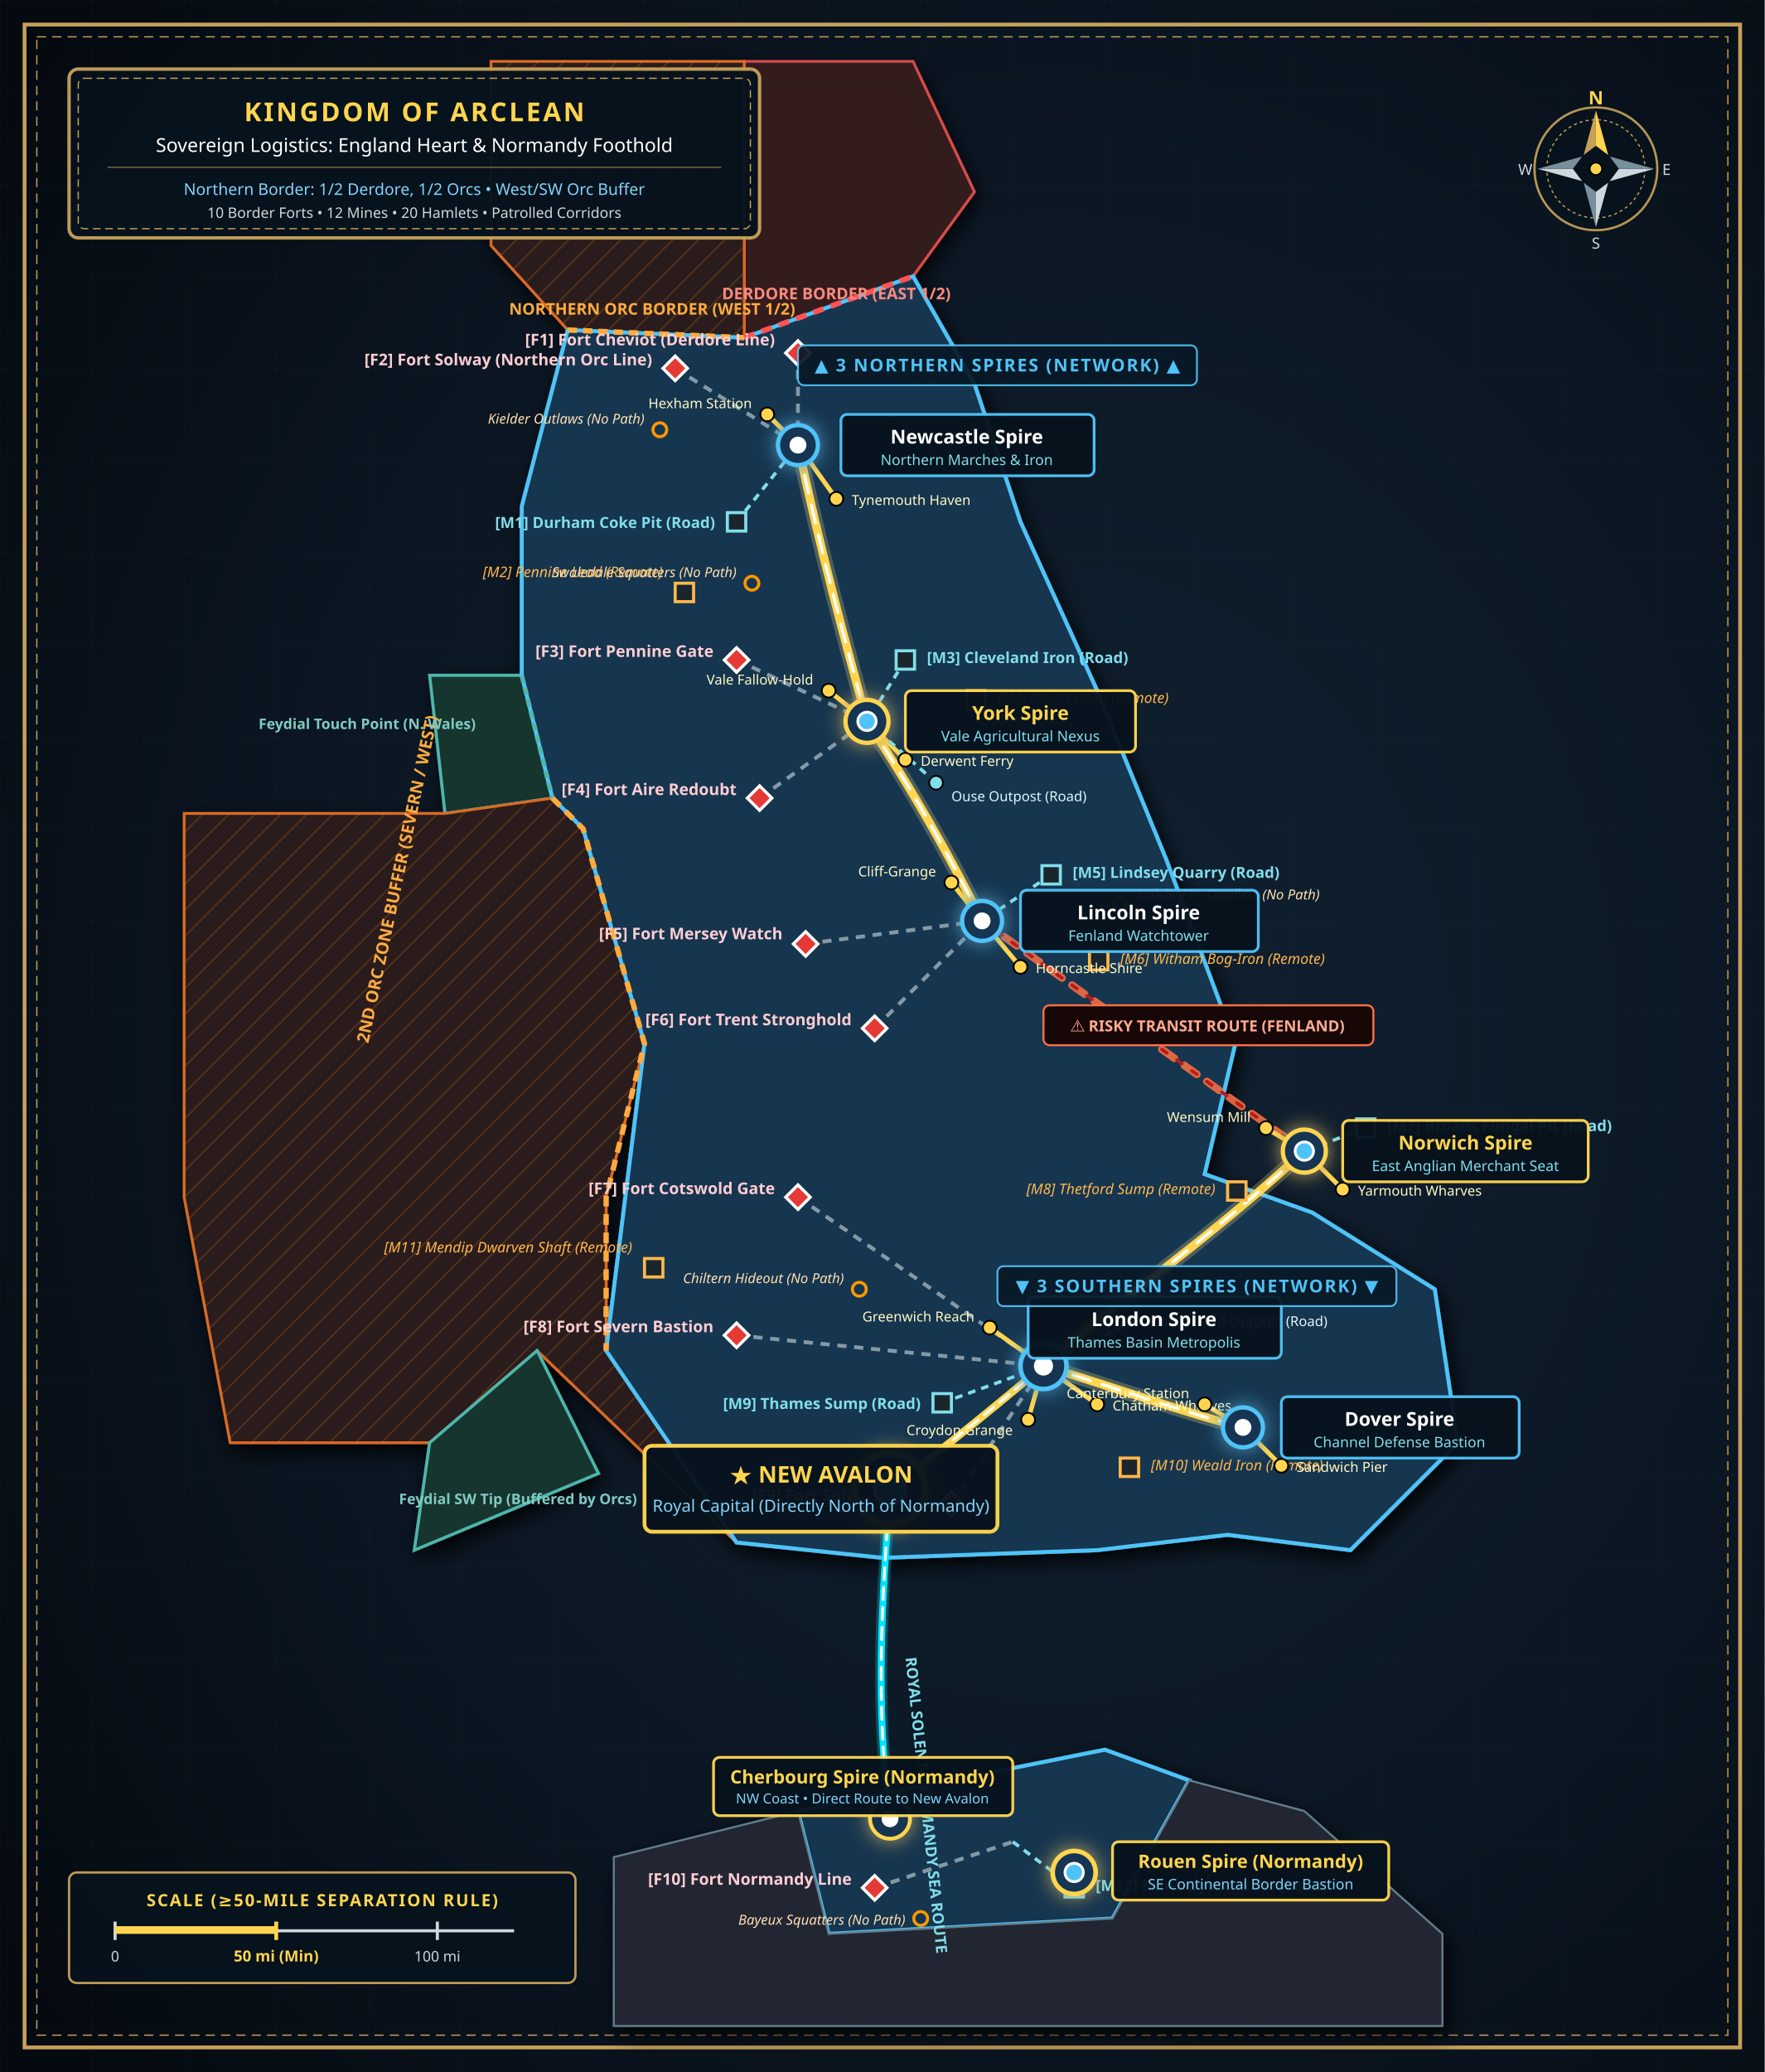
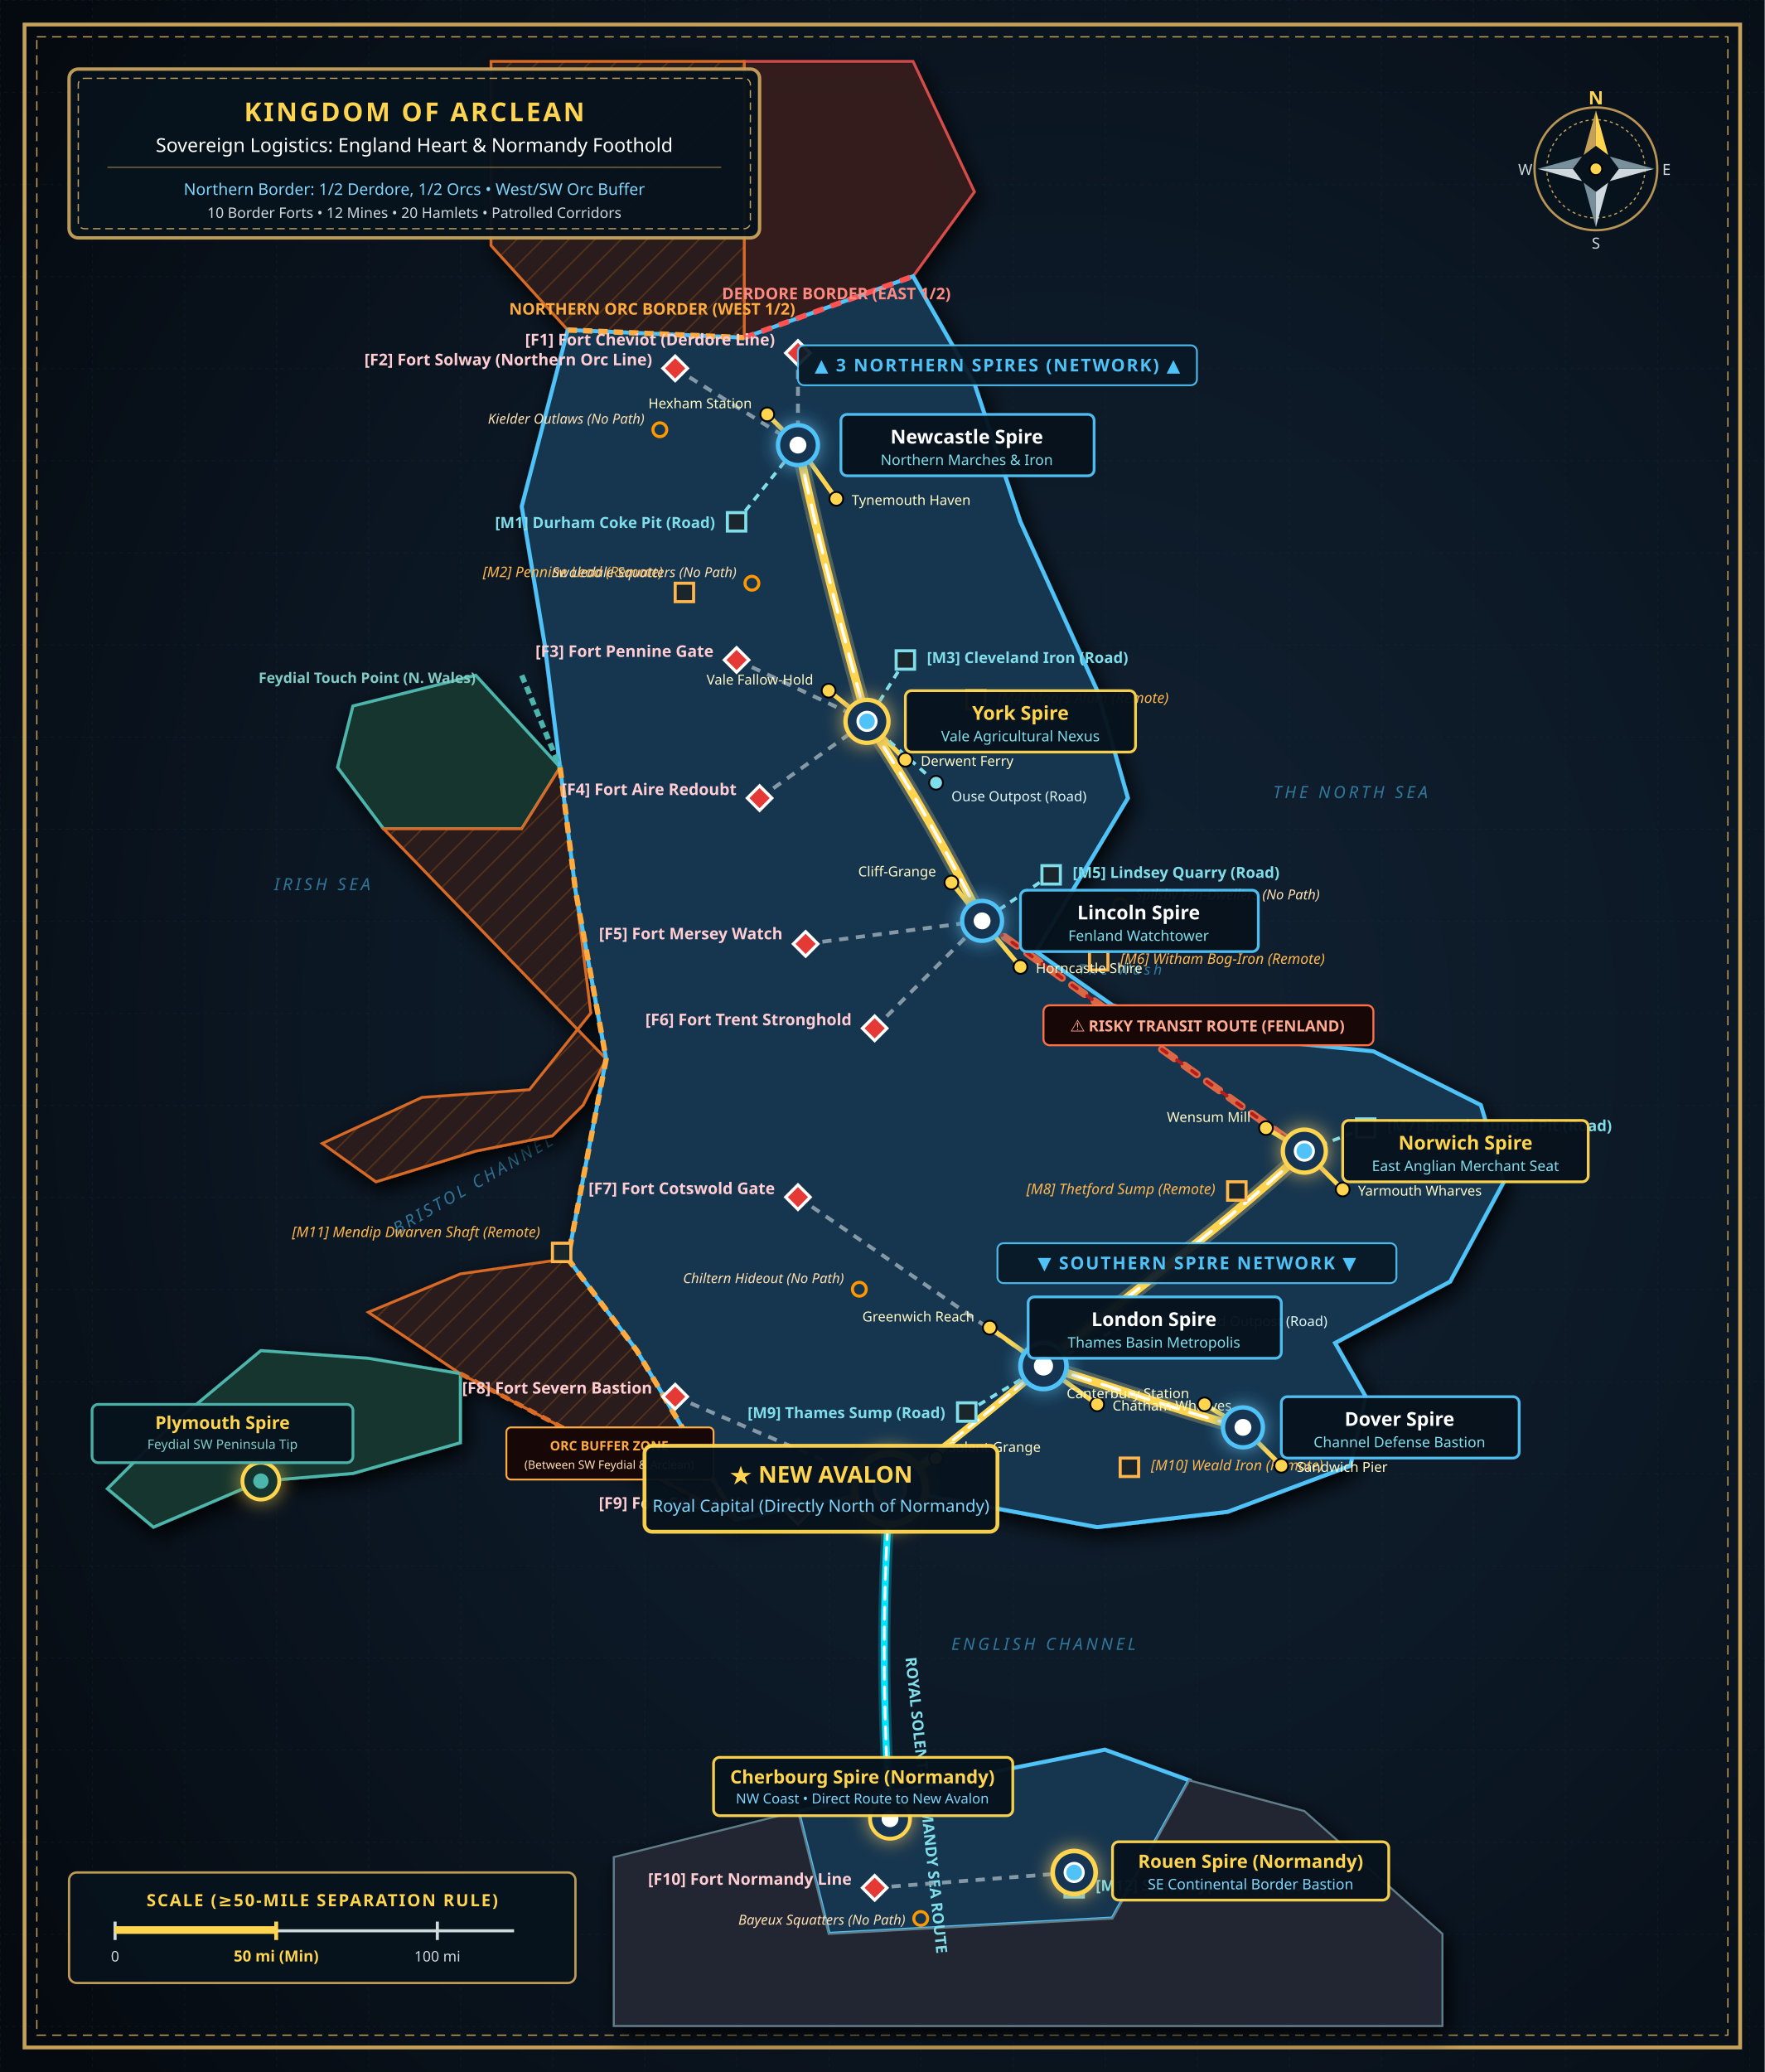
<svg xmlns="http://www.w3.org/2000/svg" viewBox="0 0 1150 1350" width="100%" height="100%" style="background:#09121b; font-family:'Segoe UI', Georgia, serif;">
  <defs>
    <radialGradient id="seaGrad" cx="60%" cy="50%" r="75%">
      <stop offset="0%" stop-color="#112233" />
      <stop offset="60%" stop-color="#0b1622" />
      <stop offset="100%" stop-color="#050a10" />
    </radialGradient>
    <pattern id="gridPattern" width="60" height="60" patternUnits="userSpaceOnUse">
      <path d="M 60 0 L 0 0 0 60" fill="none" stroke="#162e42" stroke-width="0.55" stroke-dasharray="2,3" opacity="0.6" />
    </pattern>
    <pattern id="orcHatch" width="12" height="12" patternUnits="userSpaceOnUse" patternTransform="rotate(45)">
      <line x1="0" y1="0" x2="0" y2="12" stroke="#d96b27" stroke-width="1.8" opacity="0.25" />
    </pattern>
    <filter id="spireGlow" x="-60%" y="-60%" width="220%" height="220%">
      <feGaussianBlur stdDeviation="6" result="blur" />
      <feMerge>
        <feMergeNode in="blur" />
        <feMergeNode in="SourceGraphic" />
      </feMerge>
    </filter>
    <filter id="shadow" x="-5%" y="-5%" width="110%" height="110%">
      <feDropShadow dx="3" dy="5" stdDeviation="7" flood-color="#020406" flood-opacity="0.95" />
    </filter>
  </defs>
  <rect width="1150" height="1350" fill="url(#seaGrad)" />
  <rect width="1150" height="1350" fill="url(#gridPattern)" />
  <rect x="16" y="16" width="1118" height="1318" fill="none" stroke="#c5a059" stroke-width="2.5" />
  <rect x="24" y="24" width="1102" height="1302" fill="none" stroke="#c5a059" stroke-width="0.8" stroke-dasharray="6,4" />
+   <g fill="#4fc3f7" font-size="11" font-style="italic" letter-spacing="2" opacity="0.55">
+     <text x="210" y="580" text-anchor="middle">IRISH SEA</text>
+     <text x="310" y="775" text-anchor="middle" transform="rotate(-30, 310, 775)">BRISTOL CHANNEL</text>
+     <text x="680" y="1075" text-anchor="middle">ENGLISH CHANNEL</text>
+     <text x="880" y="520" text-anchor="middle">THE NORTH SEA</text>
+     <text x="730" y="635" font-size="9.5" text-anchor="middle">The Wash</text>
+   </g>
  <g filter="url(#shadow)">
    <path d="M 485 220 L 595 180 L 635 125 L 595 40 L 485 40 Z" fill="#3a1b20" stroke="#ef5350" stroke-width="1.8" opacity="0.85" />
    <path d="M 320 40 L 485 40 L 485 220 L 370 215 L 320 160 Z" fill="#2b1f1a" stroke="#d96b27" stroke-width="1.8" />
    <path d="M 320 40 L 485 40 L 485 220 L 370 215 L 320 160 Z" fill="url(#orcHatch)" />
-     <path d="M 280 440 L 340 440 L 360 520 L 290 530 Z" fill="#17352d" stroke="#4db6ac" stroke-width="2" />
-     <path d="M 120 530 L 290 530 L 360 520 L 380 540 L 420 680 L 395 780 L 395 880 L 480 1005 L 350 880 L 280 940 L 150 940 L 120 780 Z" fill="#2b1f1a" stroke="#d96b27" stroke-width="1.8" />
-     <path d="M 120 530 L 290 530 L 360 520 L 380 540 L 420 680 L 395 780 L 395 880 L 480 1005 L 350 880 L 280 940 L 150 940 L 120 780 Z" fill="url(#orcHatch)" />
-     <path d="M 280 940 L 350 880 L 390 960 L 270 1010 Z" fill="#17352d" stroke="#4db6ac" stroke-width="2" />
-     <path d="M 370 215 L 485 220 L 595 180 L 635 250 L 665 340 L 715 450 L 760 560 L 805 680 L 785 765 L 855 790 L 935 840 L 950 940 L 880 1010 L 800 1000 L 715 1010 L 575 1015 L 480 1005 L 395 880 L 420 680 L 380 540 L 360 520 L 340 440 L 340 330 Z" fill="#173650" stroke="#4fc3f7" stroke-width="2.6" />
+     <path d="M 230 460 L 310 440 L 365 500 L 340 540 L 250 540 L 220 500 Z" fill="#17352d" stroke="#4db6ac" stroke-width="2" />
+     <path d="M 250 540 L 340 540 L 365 500 L 375 580 L 385 660 L 345 710 L 275 715 L 210 745 L 245 770 L 310 750 L 360 740 L 380 720 L 395 690 Z" fill="#2b1f1a" stroke="#d96b27" stroke-width="1.8" />
+     <path d="M 250 540 L 340 540 L 365 500 L 375 580 L 385 660 L 345 710 L 275 715 L 210 745 L 245 770 L 310 750 L 360 740 L 380 720 L 395 690 Z" fill="url(#orcHatch)" />
+     <path d="M 370 820 L 415 880 L 480 990 L 300 895 L 240 855 L 300 830 Z" fill="#2b1f1a" stroke="#d96b27" stroke-width="1.8" />
+     <path d="M 370 820 L 415 880 L 480 990 L 300 895 L 240 855 L 300 830 Z" fill="url(#orcHatch)" />
+     <path d="M 300 895 L 240 885 L 170 880 L 110 930 L 70 970 L 100 995 L 170 965 L 230 960 L 300 940 Z" fill="#17352d" stroke="#4db6ac" stroke-width="2" />
+     <path d="M 370 215 L 485 220 L 595 180 L 635 250 L 665 340 L 715 450 L 735 520 L 675 620 L 725 655 L 795 675 L 895 685 L 965 720 L 980 770 L 945 835 L 870 875 L 890 910 L 880 955 L 800 985 L 715 995 L 580 970 L 480 990 L 415 880 L 370 820 L 395 690 L 375 580 L 365 500 L 355 420 L 340 330 Z" fill="#173650" stroke="#4fc3f7" stroke-width="2.6" />
    <path d="M 520 1180 L 720 1140 L 775 1160 L 725 1250 L 540 1260 Z" fill="#173650" stroke="#4fc3f7" stroke-width="2.6" />
    <path d="M 400 1210 L 520 1180 L 540 1260 L 725 1250 L 775 1160 L 850 1180 L 940 1260 L 940 1320 L 400 1320 Z" fill="#222830" stroke="#607d8b" stroke-width="1.3" />
  </g>
  <path d="M 370 215 L 485 220" fill="none" stroke="#ffab40" stroke-width="3.5" stroke-dasharray="6,4" />
  <path d="M 485 220 L 595 180" fill="none" stroke="#ff5252" stroke-width="3.5" stroke-dasharray="7,5" />
-   <path d="M 340 440 L 360 520" fill="none" stroke="#4db6ac" stroke-width="3" stroke-dasharray="5,3" />
-   <path d="M 360 520 L 380 540 L 420 680 L 395 780 L 395 880" fill="none" stroke="#ffab40" stroke-width="3.5" stroke-dasharray="7,5" />
+   <path d="M 340 440 L 365 500" fill="none" stroke="#4db6ac" stroke-width="3.5" stroke-dasharray="5,3" />
+   <path d="M 365 500 L 375 580 L 395 690 L 370 820 L 415 880 L 480 990" fill="none" stroke="#ffab40" stroke-width="3.5" stroke-dasharray="7,5" />
+   <path d="M 300 895 L 480 990" fill="none" stroke="#d96b27" stroke-width="3" stroke-dasharray="6,4" />
  <text x="425" y="205" fill="#ffab40" font-size="10.5" font-weight="bold" text-anchor="middle">NORTHERN ORC BORDER (WEST 1/2)</text>
  <text x="545" y="195" fill="#ff8a80" font-size="10.5" font-weight="bold" text-anchor="middle">DERDORE BORDER (EAST 1/2)</text>
-   <text x="240" y="680" fill="#ffab40" font-size="11" font-weight="bold" transform="rotate(-78, 240, 680)">2ND ORC ZONE BUFFER (SEVERN / WEST)</text>
-   <text x="310" y="475" fill="#80cbc4" font-size="9.5" font-weight="bold" text-anchor="end">Feydial Touch Point (N. Wales)</text>
-   <text x="260" y="980" fill="#80cbc4" font-size="9.5" font-weight="bold">Feydial SW Tip (Buffered by Orcs)</text>
+   <text x="310" y="445" fill="#80cbc4" font-size="9.5" font-weight="bold" text-anchor="end">Feydial Touch Point (N. Wales)</text>
+   <rect x="330" y="930" width="135" height="34" rx="3" fill="#180707" stroke="#ffab40" stroke-width="1.2" />
+   <text x="397" y="945" fill="#ffab40" font-size="8.5" font-weight="bold" text-anchor="middle">ORC BUFFER ZONE</text>
+   <text x="397" y="957" fill="#ffe0b2" font-size="7.5" text-anchor="middle">(Between SW Feydial &amp; Arclean)</text>
  <g stroke-linecap="round" stroke-linejoin="round">
    <path d="M 520 290 C 535 360, 550 415, 565 470" fill="none" stroke="#ffe082" stroke-width="10" opacity="0.25" />
    <path d="M 520 290 C 535 360, 550 415, 565 470" fill="none" stroke="#ffd54f" stroke-width="5.5" />
    <path d="M 520 290 C 535 360, 550 415, 565 470" fill="none" stroke="#ffffff" stroke-width="2" stroke-dasharray="12,8" />
    <path d="M 565 470 C 595 515, 620 560, 640 600" fill="none" stroke="#ffe082" stroke-width="10" opacity="0.25" />
    <path d="M 565 470 C 595 515, 620 560, 640 600" fill="none" stroke="#ffd54f" stroke-width="5.5" />
    <path d="M 565 470 C 595 515, 620 560, 640 600" fill="none" stroke="#ffffff" stroke-width="2" stroke-dasharray="12,8" />
    <path d="M 850 750 C 785 810, 725 850, 680 890" fill="none" stroke="#ffe082" stroke-width="10" opacity="0.25" />
    <path d="M 850 750 C 785 810, 725 850, 680 890" fill="none" stroke="#ffd54f" stroke-width="5.5" />
    <path d="M 850 750 C 785 810, 725 850, 680 890" fill="none" stroke="#ffffff" stroke-width="2" stroke-dasharray="12,8" />
    <path d="M 680 890 C 730 905, 770 920, 810 930" fill="none" stroke="#ffe082" stroke-width="10" opacity="0.25" />
    <path d="M 680 890 C 730 905, 770 920, 810 930" fill="none" stroke="#ffd54f" stroke-width="5.5" />
    <path d="M 680 890 C 730 905, 770 920, 810 930" fill="none" stroke="#ffffff" stroke-width="2" stroke-dasharray="12,8" />
-     <path d="M 580 1185 C 570 1110, 575 1040, 580 970" fill="none" stroke="#00e5ff" stroke-width="8" opacity="0.25" />
-     <path d="M 580 1185 C 570 1110, 575 1040, 580 970" fill="none" stroke="#00e5ff" stroke-width="4.5" />
-     <path d="M 580 1185 C 570 1110, 575 1040, 580 970" fill="none" stroke="#ffffff" stroke-width="1.8" stroke-dasharray="8,5" />
+     <path d="M 580 1185 C 575 1110, 575 1040, 580 970" fill="none" stroke="#00e5ff" stroke-width="8" opacity="0.25" />
+     <path d="M 580 1185 C 575 1110, 575 1040, 580 970" fill="none" stroke="#00e5ff" stroke-width="4.5" />
+     <path d="M 580 1185 C 575 1110, 575 1040, 580 970" fill="none" stroke="#ffffff" stroke-width="1.8" stroke-dasharray="8,5" />
    <text x="590" y="1080" fill="#80deea" font-size="10" font-weight="bold" transform="rotate(84, 590, 1080)">ROYAL SOLENT-NORMANDY SEA ROUTE</text>
    <path d="M 580 970 C 620 940, 650 915, 680 890" fill="none" stroke="#ffd54f" stroke-width="5" />
    <path d="M 580 970 C 620 940, 650 915, 680 890" fill="none" stroke="#ffffff" stroke-width="1.8" stroke-dasharray="8,5" />
    <path d="M 640 600 C 710 650, 780 700, 850 750" fill="none" stroke="#ff7043" stroke-width="5" stroke-dasharray="10,8" opacity="0.85" />
    <path d="M 640 600 C 710 650, 780 700, 850 750" fill="none" stroke="#b71c1c" stroke-width="2.2" stroke-dasharray="4,8" />
    <rect x="680" y="655" width="215" height="26" rx="4" fill="#180707" stroke="#ff7043" stroke-width="1.3" />
    <text x="787" y="672" fill="#ffab91" font-size="10" font-weight="bold" text-anchor="middle">⚠ RISKY TRANSIT ROUTE (FENLAND)</text>
  </g>
  <g stroke="#90a4ae" stroke-width="2.5" stroke-dasharray="6,5" opacity="0.9">
    <path d="M 520 230 L 520 290" />
    <path d="M 440 240 L 520 290" />
    <path d="M 480 430 L 565 470" />
    <path d="M 495 520 L 565 470" />
    <path d="M 525 615 L 640 600" />
    <path d="M 570 670 L 640 600" />
    <path d="M 520 780 L 680 890" />
-     <path d="M 480 870 L 680 890" />
-     <path d="M 620 980 L 680 890" />
-     <path d="M 570 1230 L 660 1200" />
+     <path d="M 440 910 L 580 970" />
+     <path d="M 520 985 L 580 970" />
+     <path d="M 570 1230 L 700 1220" />
  </g>
  <g>
    <path d="M 500 270 L 520 290" stroke="#ffd54f" stroke-width="3" />
    <path d="M 545 325 L 520 290" stroke="#ffd54f" stroke-width="3" />
    <path d="M 540 450 L 565 470" stroke="#ffd54f" stroke-width="3" />
    <path d="M 590 495 L 565 470" stroke="#ffd54f" stroke-width="3" />
    <path d="M 620 575 L 640 600" stroke="#ffd54f" stroke-width="3" />
    <path d="M 665 630 L 640 600" stroke="#ffd54f" stroke-width="3" />
    <path d="M 825 735 L 850 750" stroke="#ffd54f" stroke-width="3" />
    <path d="M 875 775 L 850 750" stroke="#ffd54f" stroke-width="3" />
    <path d="M 645 865 L 680 890" stroke="#ffd54f" stroke-width="3" />
    <path d="M 715 915 L 680 890" stroke="#ffd54f" stroke-width="3" />
-     <path d="M 670 925 L 680 890" stroke="#ffd54f" stroke-width="3" />
+     <path d="M 610 950 L 580 970" stroke="#ffd54f" stroke-width="3" />
    <path d="M 785 915 L 810 930" stroke="#ffd54f" stroke-width="3" />
    <path d="M 835 955 L 810 930" stroke="#ffd54f" stroke-width="3" />
    <path d="M 480 340 L 520 290" stroke="#80deea" stroke-width="2.2" stroke-dasharray="5,4" />
    <path d="M 590 430 L 565 470" stroke="#80deea" stroke-width="2.2" stroke-dasharray="5,4" />
    <path d="M 610 510 L 565 470" stroke="#80deea" stroke-width="2.2" stroke-dasharray="5,4" />
    <path d="M 685 570 L 640 600" stroke="#80deea" stroke-width="2.2" stroke-dasharray="5,4" />
    <path d="M 890 735 L 850 750" stroke="#80deea" stroke-width="2.2" stroke-dasharray="5,4" />
-     <path d="M 614 914 L 680 890" stroke="#80deea" stroke-width="2.2" stroke-dasharray="5,4" />
+     <path d="M 630 920 L 680 890" stroke="#80deea" stroke-width="2.2" stroke-dasharray="5,4" />
    <path d="M 740 860 L 680 890" stroke="#80deea" stroke-width="2.2" stroke-dasharray="5,4" />
-     <path d="M 700 1230 L 660 1200" stroke="#80deea" stroke-width="2.2" stroke-dasharray="5,4" />
+     <path d="M 700 1230 L 700 1220" stroke="#80deea" stroke-width="2.2" stroke-dasharray="5,4" />
  </g>
  <g id="militaryForts">
    <polygon points="520,222 528,230 520,238 512,230" fill="#e53935" stroke="#ffffff" stroke-width="2" />
    <text x="505" y="225" fill="#ffcdd2" font-size="10.5" font-weight="bold" text-anchor="end">[F1] Fort Cheviot (Derdore Line)</text>
    <polygon points="440,232 448,240 440,248 432,240" fill="#e53935" stroke="#ffffff" stroke-width="2" />
    <text x="425" y="238" fill="#ffcdd2" font-size="10.5" font-weight="bold" text-anchor="end">[F2] Fort Solway (Northern Orc Line)</text>
    <polygon points="480,422 488,430 480,438 472,430" fill="#e53935" stroke="#ffffff" stroke-width="2" />
    <text x="465" y="428" fill="#ffcdd2" font-size="10.5" font-weight="bold" text-anchor="end">[F3] Fort Pennine Gate</text>
    <polygon points="495,512 503,520 495,528 487,520" fill="#e53935" stroke="#ffffff" stroke-width="2" />
    <text x="480" y="518" fill="#ffcdd2" font-size="10.5" font-weight="bold" text-anchor="end">[F4] Fort Aire Redoubt</text>
    <polygon points="525,607 533,615 525,623 517,615" fill="#e53935" stroke="#ffffff" stroke-width="2" />
    <text x="510" y="612" fill="#ffcdd2" font-size="10.5" font-weight="bold" text-anchor="end">[F5] Fort Mersey Watch</text>
    <polygon points="570,662 578,670 570,678 562,670" fill="#e53935" stroke="#ffffff" stroke-width="2" />
    <text x="555" y="668" fill="#ffcdd2" font-size="10.5" font-weight="bold" text-anchor="end">[F6] Fort Trent Stronghold</text>
    <polygon points="520,772 528,780 520,788 512,780" fill="#e53935" stroke="#ffffff" stroke-width="2" />
    <text x="505" y="778" fill="#ffcdd2" font-size="10.5" font-weight="bold" text-anchor="end">[F7] Fort Cotswold Gate</text>
-     <polygon points="480,862 488,870 480,878 472,870" fill="#e53935" stroke="#ffffff" stroke-width="2" />
-     <text x="465" y="868" fill="#ffcdd2" font-size="10.5" font-weight="bold" text-anchor="end">[F8] Fort Severn Bastion</text>
-     <polygon points="620,972 628,980 620,988 612,980" fill="#e53935" stroke="#ffffff" stroke-width="2" />
-     <text x="605" y="978" fill="#ffcdd2" font-size="10.5" font-weight="bold" text-anchor="end">[F9] Fort Solent Watch</text>
+     <polygon points="440,902 448,910 440,918 432,910" fill="#e53935" stroke="#ffffff" stroke-width="2" />
+     <text x="425" y="908" fill="#ffcdd2" font-size="10.5" font-weight="bold" text-anchor="end">[F8] Fort Severn Bastion</text>
+     <polygon points="520,977 528,985 520,993 512,985" fill="#e53935" stroke="#ffffff" stroke-width="2" />
+     <text x="505" y="983" fill="#ffcdd2" font-size="10.5" font-weight="bold" text-anchor="end">[F9] Fort Solent Watch</text>
    <polygon points="570,1222 578,1230 570,1238 562,1230" fill="#e53935" stroke="#ffffff" stroke-width="2" />
    <text x="555" y="1228" fill="#ffcdd2" font-size="10.5" font-weight="bold" text-anchor="end">[F10] Fort Normandy Line</text>
  </g>
  <g id="mines">
    <rect x="474" y="334" width="12" height="12" fill="#1b262c" stroke="#80deea" stroke-width="2" />
    <text x="466" y="344" fill="#80deea" font-size="10" font-weight="bold" text-anchor="end">[M1] Durham Coke Pit (Road)</text>
    <rect x="440" y="380" width="12" height="12" fill="#1b262c" stroke="#ffb74d" stroke-width="2" />
    <text x="432" y="376" fill="#ffb74d" font-size="9.5" font-style="italic" text-anchor="end">[M2] Pennine Lead (Remote)</text>
    <rect x="584" y="424" width="12" height="12" fill="#1b262c" stroke="#80deea" stroke-width="2" />
    <text x="604" y="432" fill="#80deea" font-size="10" font-weight="bold">[M3] Cleveland Iron (Road)</text>
    <rect x="630" y="450" width="12" height="12" fill="#1b262c" stroke="#ffb74d" stroke-width="2" />
    <text x="650" y="458" fill="#ffb74d" font-size="9.5" font-style="italic">[M4] Moors Alum (Remote)</text>
    <rect x="679" y="564" width="12" height="12" fill="#1b262c" stroke="#80deea" stroke-width="2" />
    <text x="699" y="572" fill="#80deea" font-size="10" font-weight="bold">[M5] Lindsey Quarry (Road)</text>
    <rect x="710" y="620" width="12" height="12" fill="#1b262c" stroke="#ffb74d" stroke-width="2" />
    <text x="730" y="628" fill="#ffb74d" font-size="9.5" font-style="italic">[M6] Witham Bog-Iron (Remote)</text>
    <rect x="884" y="729" width="12" height="12" fill="#1b262c" stroke="#80deea" stroke-width="2" />
    <text x="904" y="737" fill="#80deea" font-size="10" font-weight="bold">[M7] Broads Fungal Pit (Road)</text>
    <rect x="800" y="770" width="12" height="12" fill="#1b262c" stroke="#ffb74d" stroke-width="2" />
    <text x="792" y="778" fill="#ffb74d" font-size="9.5" font-style="italic" text-anchor="end">[M8] Thetford Sump (Remote)</text>
-     <rect x="608" y="908" width="12" height="12" fill="#1b262c" stroke="#80deea" stroke-width="2" />
-     <text x="600" y="918" fill="#80deea" font-size="10" font-weight="bold" text-anchor="end">[M9] Thames Sump (Road)</text>
+     <rect x="624" y="914" width="12" height="12" fill="#1b262c" stroke="#80deea" stroke-width="2" />
+     <text x="616" y="924" fill="#80deea" font-size="10" font-weight="bold" text-anchor="end">[M9] Thames Sump (Road)</text>
    <rect x="730" y="950" width="12" height="12" fill="#1b262c" stroke="#ffb74d" stroke-width="2" />
    <text x="750" y="958" fill="#ffb74d" font-size="9.5" font-style="italic">[M10] Weald Iron (Remote)</text>
-     <rect x="420" y="820" width="12" height="12" fill="#1b262c" stroke="#ffb74d" stroke-width="2" />
-     <text x="412" y="816" fill="#ffb74d" font-size="9.5" font-style="italic" text-anchor="end">[M11] Mendip Dwarven Shaft (Remote)</text>
+     <rect x="360" y="810" width="12" height="12" fill="#1b262c" stroke="#ffb74d" stroke-width="2" />
+     <text x="352" y="806" fill="#ffb74d" font-size="9.5" font-style="italic" text-anchor="end">[M11] Mendip Dwarven Shaft (Remote)</text>
    <rect x="694" y="1224" width="12" height="12" fill="#1b262c" stroke="#80deea" stroke-width="2" />
    <text x="714" y="1232" fill="#80deea" font-size="10" font-weight="bold">[M12] Seine Gypsum Pit (Road)</text>
  </g>
  <g id="hamlets">
    <circle cx="500" cy="270" r="4.5" fill="#ffd54f" stroke="#000000" stroke-width="1.2" />
    <text x="490" y="266" fill="#fff9c4" font-size="9" text-anchor="end">Hexham Station</text>
    <circle cx="545" cy="325" r="4.5" fill="#ffd54f" stroke="#000000" stroke-width="1.2" />
    <text x="555" y="329" fill="#fff9c4" font-size="9">Tynemouth Haven</text>
    <circle cx="430" cy="280" r="4.5" fill="none" stroke="#ff9800" stroke-width="2" />
    <text x="420" y="276" fill="#ffe0b2" font-size="9" font-style="italic" text-anchor="end">Kielder Outlaws (No Path)</text>
    <circle cx="540" cy="450" r="4.5" fill="#ffd54f" stroke="#000000" stroke-width="1.2" />
    <text x="530" y="446" fill="#fff9c4" font-size="9" text-anchor="end">Vale Fallow-Hold</text>
    <circle cx="590" cy="495" r="4.5" fill="#ffd54f" stroke="#000000" stroke-width="1.2" />
    <text x="600" y="499" fill="#fff9c4" font-size="9">Derwent Ferry</text>
    <circle cx="610" cy="510" r="4.5" fill="#80deea" stroke="#000000" stroke-width="1.2" />
    <text x="620" y="522" fill="#e0f7fa" font-size="9">Ouse Outpost (Road)</text>
    <circle cx="490" cy="380" r="4.5" fill="none" stroke="#ff9800" stroke-width="2" />
    <text x="480" y="376" fill="#ffe0b2" font-size="9" font-style="italic" text-anchor="end">Swaledale Squatters (No Path)</text>
    <circle cx="620" cy="575" r="4.5" fill="#ffd54f" stroke="#000000" stroke-width="1.2" />
    <text x="610" y="571" fill="#fff9c4" font-size="9" text-anchor="end">Cliff-Grange</text>
    <circle cx="665" cy="630" r="4.5" fill="#ffd54f" stroke="#000000" stroke-width="1.2" />
    <text x="675" y="634" fill="#fff9c4" font-size="9">Horncastle Shire</text>
    <circle cx="730" cy="590" r="4.5" fill="none" stroke="#ff9800" stroke-width="2" />
    <text x="740" y="586" fill="#ffe0b2" font-size="9" font-style="italic">Spilsby Fen-Dwellers (No Path)</text>
    <circle cx="825" cy="735" r="4.5" fill="#ffd54f" stroke="#000000" stroke-width="1.2" />
    <text x="815" y="731" fill="#fff9c4" font-size="9" text-anchor="end">Wensum Mill</text>
    <circle cx="875" cy="775" r="4.5" fill="#ffd54f" stroke="#000000" stroke-width="1.2" />
    <text x="885" y="779" fill="#fff9c4" font-size="9">Yarmouth Wharves</text>
    <circle cx="645" cy="865" r="4.5" fill="#ffd54f" stroke="#000000" stroke-width="1.2" />
    <text x="635" y="861" fill="#fff9c4" font-size="9" text-anchor="end">Greenwich Reach</text>
    <circle cx="715" cy="915" r="4.5" fill="#ffd54f" stroke="#000000" stroke-width="1.2" />
    <text x="725" y="919" fill="#fff9c4" font-size="9">Chatham Wharves</text>
-     <circle cx="670" cy="925" r="4.5" fill="#ffd54f" stroke="#000000" stroke-width="1.2" />
-     <text x="660" y="935" fill="#fff9c4" font-size="9" text-anchor="end">Croydon Grange</text>
    <circle cx="740" cy="860" r="4.5" fill="#80deea" stroke="#000000" stroke-width="1.2" />
    <text x="750" y="864" fill="#e0f7fa" font-size="9">Chelmsford Outpost (Road)</text>
    <circle cx="560" cy="840" r="4.5" fill="none" stroke="#ff9800" stroke-width="2" />
    <text x="550" y="836" fill="#ffe0b2" font-size="9" font-style="italic" text-anchor="end">Chiltern Hideout (No Path)</text>
+     <circle cx="610" cy="950" r="4.5" fill="#ffd54f" stroke="#000000" stroke-width="1.2" />
+     <text x="618" y="946" fill="#fff9c4" font-size="9">Solent Grange</text>
    <circle cx="785" cy="915" r="4.5" fill="#ffd54f" stroke="#000000" stroke-width="1.2" />
    <text x="775" y="911" fill="#fff9c4" font-size="9" text-anchor="end">Canterbury Station</text>
    <circle cx="835" cy="955" r="4.5" fill="#ffd54f" stroke="#000000" stroke-width="1.2" />
    <text x="845" y="959" fill="#fff9c4" font-size="9">Sandwich Pier</text>
    <circle cx="600" cy="1250" r="4.5" fill="none" stroke="#ff9800" stroke-width="2" />
    <text x="590" y="1254" fill="#ffe0b2" font-size="9" font-style="italic" text-anchor="end">Bayeux Squatters (No Path)</text>
  </g>
  <g filter="url(#spireGlow)">
    <circle cx="520" cy="290" r="13" fill="#153652" stroke="#4fc3f7" stroke-width="2.8" />
    <circle cx="520" cy="290" r="5.5" fill="#ffffff" />
    <circle cx="565" cy="470" r="14" fill="#153652" stroke="#ffd54f" stroke-width="2.8" />
    <circle cx="565" cy="470" r="6" fill="#4fc3f7" stroke="#ffffff" stroke-width="1.8" />
    <circle cx="640" cy="600" r="13" fill="#153652" stroke="#4fc3f7" stroke-width="2.8" />
    <circle cx="640" cy="600" r="5.5" fill="#ffffff" />
    <circle cx="850" cy="750" r="14" fill="#153652" stroke="#ffd54f" stroke-width="2.8" />
    <circle cx="850" cy="750" r="6" fill="#4fc3f7" stroke="#ffffff" stroke-width="1.8" />
    <circle cx="680" cy="890" r="15" fill="#153652" stroke="#4fc3f7" stroke-width="3" />
    <circle cx="680" cy="890" r="7" fill="#ffffff" stroke="#153652" stroke-width="1.5" />
    <circle cx="810" cy="930" r="13" fill="#153652" stroke="#4fc3f7" stroke-width="2.8" />
    <circle cx="810" cy="930" r="5.5" fill="#ffffff" />
    <circle cx="580" cy="970" r="23" fill="#153652" stroke="#ffd54f" stroke-width="4.5" />
    <circle cx="580" cy="970" r="10" fill="#4fc3f7" stroke="#ffffff" stroke-width="2.5" />
+     <circle cx="170" cy="965" r="12" fill="#17352d" stroke="#ffd54f" stroke-width="2.5" />
+     <circle cx="170" cy="965" r="5" fill="#4db6ac" />
    <circle cx="580" cy="1185" r="13" fill="#153652" stroke="#ffd54f" stroke-width="2.5" />
    <circle cx="580" cy="1185" r="5.5" fill="#ffffff" />
    <circle cx="700" cy="1220" r="14" fill="#153652" stroke="#ffd54f" stroke-width="3" />
    <circle cx="700" cy="1220" r="6" fill="#4fc3f7" stroke="#ffffff" stroke-width="1.8" />
  </g>
  <g font-family="'Segoe UI', Georgia, serif">
    <rect x="420" y="942" width="230" height="56" rx="5" fill="#06121c" stroke="#ffd54f" stroke-width="2.5" opacity="0.96" />
    <text x="535" y="966" fill="#ffd54f" font-size="15" font-weight="bold" text-anchor="middle">★ NEW AVALON</text>
    <text x="535" y="985" fill="#81d4fa" font-size="11" text-anchor="middle">Royal Capital (Directly North of Normandy)</text>
    <rect x="670" y="845" width="165" height="40" rx="4" fill="#06121c" stroke="#4fc3f7" stroke-width="1.8" opacity="0.96" />
    <text x="752" y="864" fill="#ffffff" font-size="12.5" font-weight="bold" text-anchor="middle">London Spire</text>
    <text x="752" y="878" fill="#80deea" font-size="9.5" text-anchor="middle">Thames Basin Metropolis</text>
    <rect x="548" y="270" width="165" height="40" rx="4" fill="#06121c" stroke="#4fc3f7" stroke-width="1.8" opacity="0.96" />
    <text x="630" y="289" fill="#ffffff" font-size="12.5" font-weight="bold" text-anchor="middle">Newcastle Spire</text>
    <text x="630" y="303" fill="#80deea" font-size="9.5" text-anchor="middle">Northern Marches &amp; Iron</text>
    <rect x="590" y="450" width="150" height="40" rx="4" fill="#06121c" stroke="#ffd54f" stroke-width="1.8" opacity="0.96" />
    <text x="665" y="469" fill="#ffd54f" font-size="12.5" font-weight="bold" text-anchor="middle">York Spire</text>
    <text x="665" y="483" fill="#80deea" font-size="9.5" text-anchor="middle">Vale Agricultural Nexus</text>
    <rect x="665" y="580" width="155" height="40" rx="4" fill="#06121c" stroke="#4fc3f7" stroke-width="1.8" opacity="0.96" />
    <text x="742" y="599" fill="#ffffff" font-size="12.5" font-weight="bold" text-anchor="middle">Lincoln Spire</text>
    <text x="742" y="613" fill="#80deea" font-size="9.5" text-anchor="middle">Fenland Watchtower</text>
    <rect x="875" y="730" width="160" height="40" rx="4" fill="#06121c" stroke="#ffd54f" stroke-width="1.8" opacity="0.96" />
    <text x="955" y="749" fill="#ffd54f" font-size="12.5" font-weight="bold" text-anchor="middle">Norwich Spire</text>
    <text x="955" y="763" fill="#80deea" font-size="9.5" text-anchor="middle">East Anglian Merchant Seat</text>
    <rect x="835" y="910" width="155" height="40" rx="4" fill="#06121c" stroke="#4fc3f7" stroke-width="1.8" opacity="0.96" />
    <text x="912" y="929" fill="#ffffff" font-size="12.5" font-weight="bold" text-anchor="middle">Dover Spire</text>
    <text x="912" y="943" fill="#80deea" font-size="9.5" text-anchor="middle">Channel Defense Bastion</text>
+     <rect x="60" y="915" width="170" height="38" rx="4" fill="#06121c" stroke="#4db6ac" stroke-width="1.8" opacity="0.96" />
+     <text x="145" y="931" fill="#ffd54f" font-size="11.5" font-weight="bold" text-anchor="middle">Plymouth Spire</text>
+     <text x="145" y="944" fill="#80cbc4" font-size="8.5" text-anchor="middle">Feydial SW Peninsula Tip</text>
    <rect x="465" y="1145" width="195" height="38" rx="4" fill="#06121c" stroke="#ffd54f" stroke-width="1.8" opacity="0.96" />
    <text x="562" y="1162" fill="#ffd54f" font-size="12" font-weight="bold" text-anchor="middle">Cherbourg Spire (Normandy)</text>
    <text x="562" y="1175" fill="#81d4fa" font-size="9" text-anchor="middle">NW Coast • Direct Route to New Avalon</text>
    <rect x="725" y="1200" width="180" height="38" rx="4" fill="#06121c" stroke="#ffd54f" stroke-width="1.8" opacity="0.96" />
    <text x="815" y="1217" fill="#ffd54f" font-size="12" font-weight="bold" text-anchor="middle">Rouen Spire (Normandy)</text>
    <text x="815" y="1231" fill="#81d4fa" font-size="9.5" text-anchor="middle">SE Continental Border Bastion</text>
  </g>
  <g fill="#4fc3f7" font-size="11.5" font-weight="bold" letter-spacing="1">
    <rect x="520" y="225" width="260" height="26" rx="4" fill="#081826" stroke="#4fc3f7" stroke-width="1.2" opacity="0.92" />
    <text x="650" y="242" text-anchor="middle">▲ 3 NORTHERN SPIRES (NETWORK) ▲</text>
-     <rect x="650" y="825" width="260" height="26" rx="4" fill="#081826" stroke="#4fc3f7" stroke-width="1.2" opacity="0.92" />
-     <text x="780" y="842" text-anchor="middle">▼ 3 SOUTHERN SPIRES (NETWORK) ▼</text>
+     <rect x="650" y="810" width="260" height="26" rx="4" fill="#081826" stroke="#4fc3f7" stroke-width="1.2" opacity="0.92" />
+     <text x="780" y="827" text-anchor="middle">▼ SOUTHERN SPIRE NETWORK ▼</text>
  </g>
  <g transform="translate(45, 45)">
    <rect width="450" height="110" rx="6" fill="#06121c" stroke="#c5a059" stroke-width="2.2" opacity="0.96" />
    <rect x="6" y="6" width="438" height="98" rx="4" fill="none" stroke="#c5a059" stroke-width="0.8" stroke-dasharray="5,3" />
    <text x="225" y="34" fill="#ffd54f" font-size="17" font-weight="bold" text-anchor="middle" letter-spacing="1.5">KINGDOM OF ARCLEAN</text>
    <text x="225" y="54" fill="#ffffff" font-size="12.5" text-anchor="middle">Sovereign Logistics: England Heart &amp; Normandy Foothold</text>
    <line x1="25" y1="64" x2="425" y2="64" stroke="#c5a059" stroke-width="0.8" opacity="0.6" />
    <text x="225" y="82" fill="#81d4fa" font-size="10.5" text-anchor="middle">Northern Border: 1/2 Derdore, 1/2 Orcs • West/SW Orc Buffer</text>
    <text x="225" y="97" fill="#cfd8dc" font-size="9.5" text-anchor="middle">10 Border Forts • 12 Mines • 20 Hamlets • Patrolled Corridors</text>
  </g>
  <g transform="translate(45, 1220)">
    <rect width="330" height="72" rx="5" fill="#06121c" stroke="#c5a059" stroke-width="1.5" opacity="0.96" />
    <text x="165" y="22" fill="#ffd54f" font-size="11" font-weight="bold" text-anchor="middle" letter-spacing="1">SCALE (≥50-MILE SEPARATION RULE)</text>
    <line x1="30" y1="38" x2="290" y2="38" stroke="#cfd8dc" stroke-width="2" />
    <line x1="30" y1="32" x2="30" y2="44" stroke="#cfd8dc" stroke-width="2" />
    <line x1="135" y1="32" x2="135" y2="44" stroke="#ffd54f" stroke-width="2.5" />
    <line x1="240" y1="32" x2="240" y2="44" stroke="#cfd8dc" stroke-width="2" />
    <rect x="30" y="35" width="105" height="5" fill="#ffd54f" />
    <text x="30" y="58" fill="#cfd8dc" font-size="9.5" text-anchor="middle">0</text>
    <text x="135" y="58" fill="#ffd54f" font-size="10" font-weight="bold" text-anchor="middle">50 mi (Min)</text>
    <text x="240" y="58" fill="#cfd8dc" font-size="9.5" text-anchor="middle">100 mi</text>
  </g>
  <g transform="translate(1040, 110)">
    <circle cx="0" cy="0" r="40" fill="#06121c" stroke="#c5a059" stroke-width="1.5" opacity="0.92" />
    <circle cx="0" cy="0" r="32" fill="none" stroke="#c5a059" stroke-width="0.8" stroke-dasharray="2,2" />
    <polygon points="0,-38 8,-9 0,-15" fill="#ffd54f" />
    <polygon points="0,-38 -8,-9 0,-15" fill="#c5a059" />
    <polygon points="0,38 8,9 0,15" fill="#cfd8dc" />
    <polygon points="0,38 -8,9 0,15" fill="#78909c" />
    <polygon points="38,0 9,8 15,0" fill="#cfd8dc" />
    <polygon points="38,0 9,-8 15,0" fill="#78909c" />
    <polygon points="-38,0 -9,8 -15,0" fill="#cfd8dc" />
    <polygon points="-38,0 -9,-8 -15,0" fill="#78909c" />
    <circle cx="0" cy="0" r="4" fill="#ffd54f" stroke="#000000" stroke-width="1" />
    <text x="0" y="-42" fill="#ffd54f" font-size="12" font-weight="bold" text-anchor="middle">N</text>
    <text x="46" y="4" fill="#cfd8dc" font-size="10" text-anchor="middle">E</text>
    <text x="0" y="52" fill="#cfd8dc" font-size="10" text-anchor="middle">S</text>
    <text x="-46" y="4" fill="#cfd8dc" font-size="10" text-anchor="middle">W</text>
  </g>
</svg>
